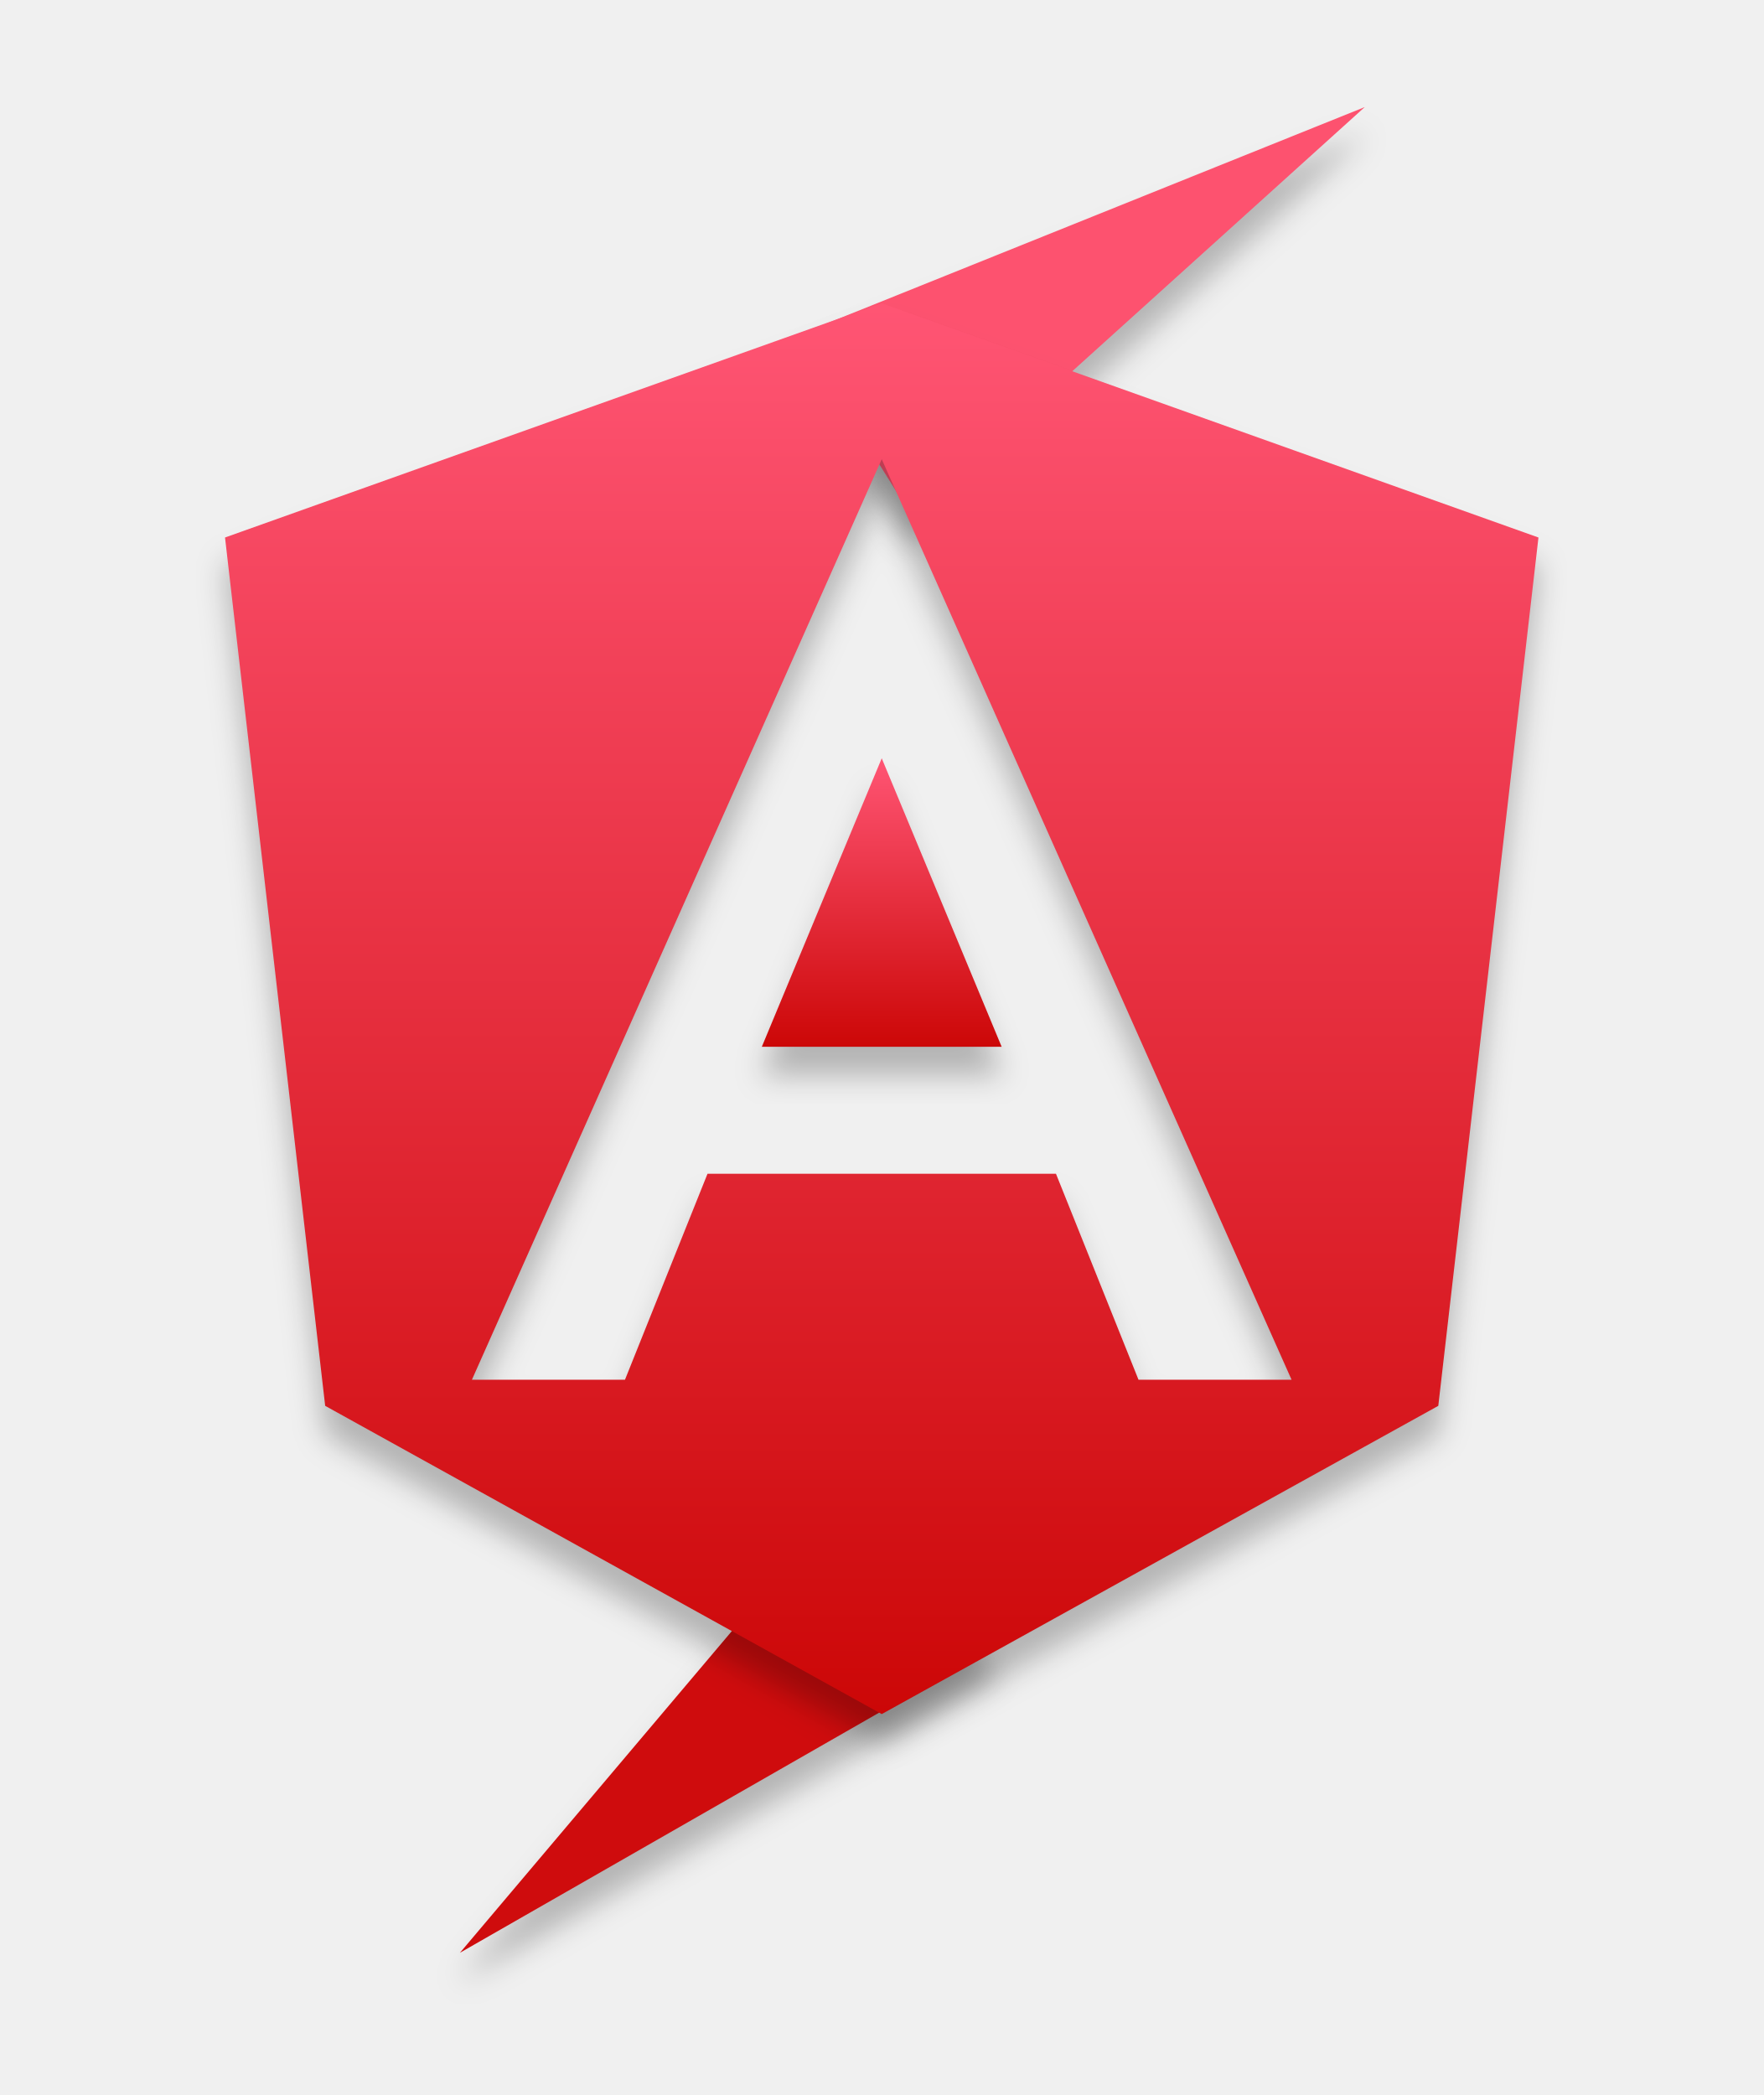
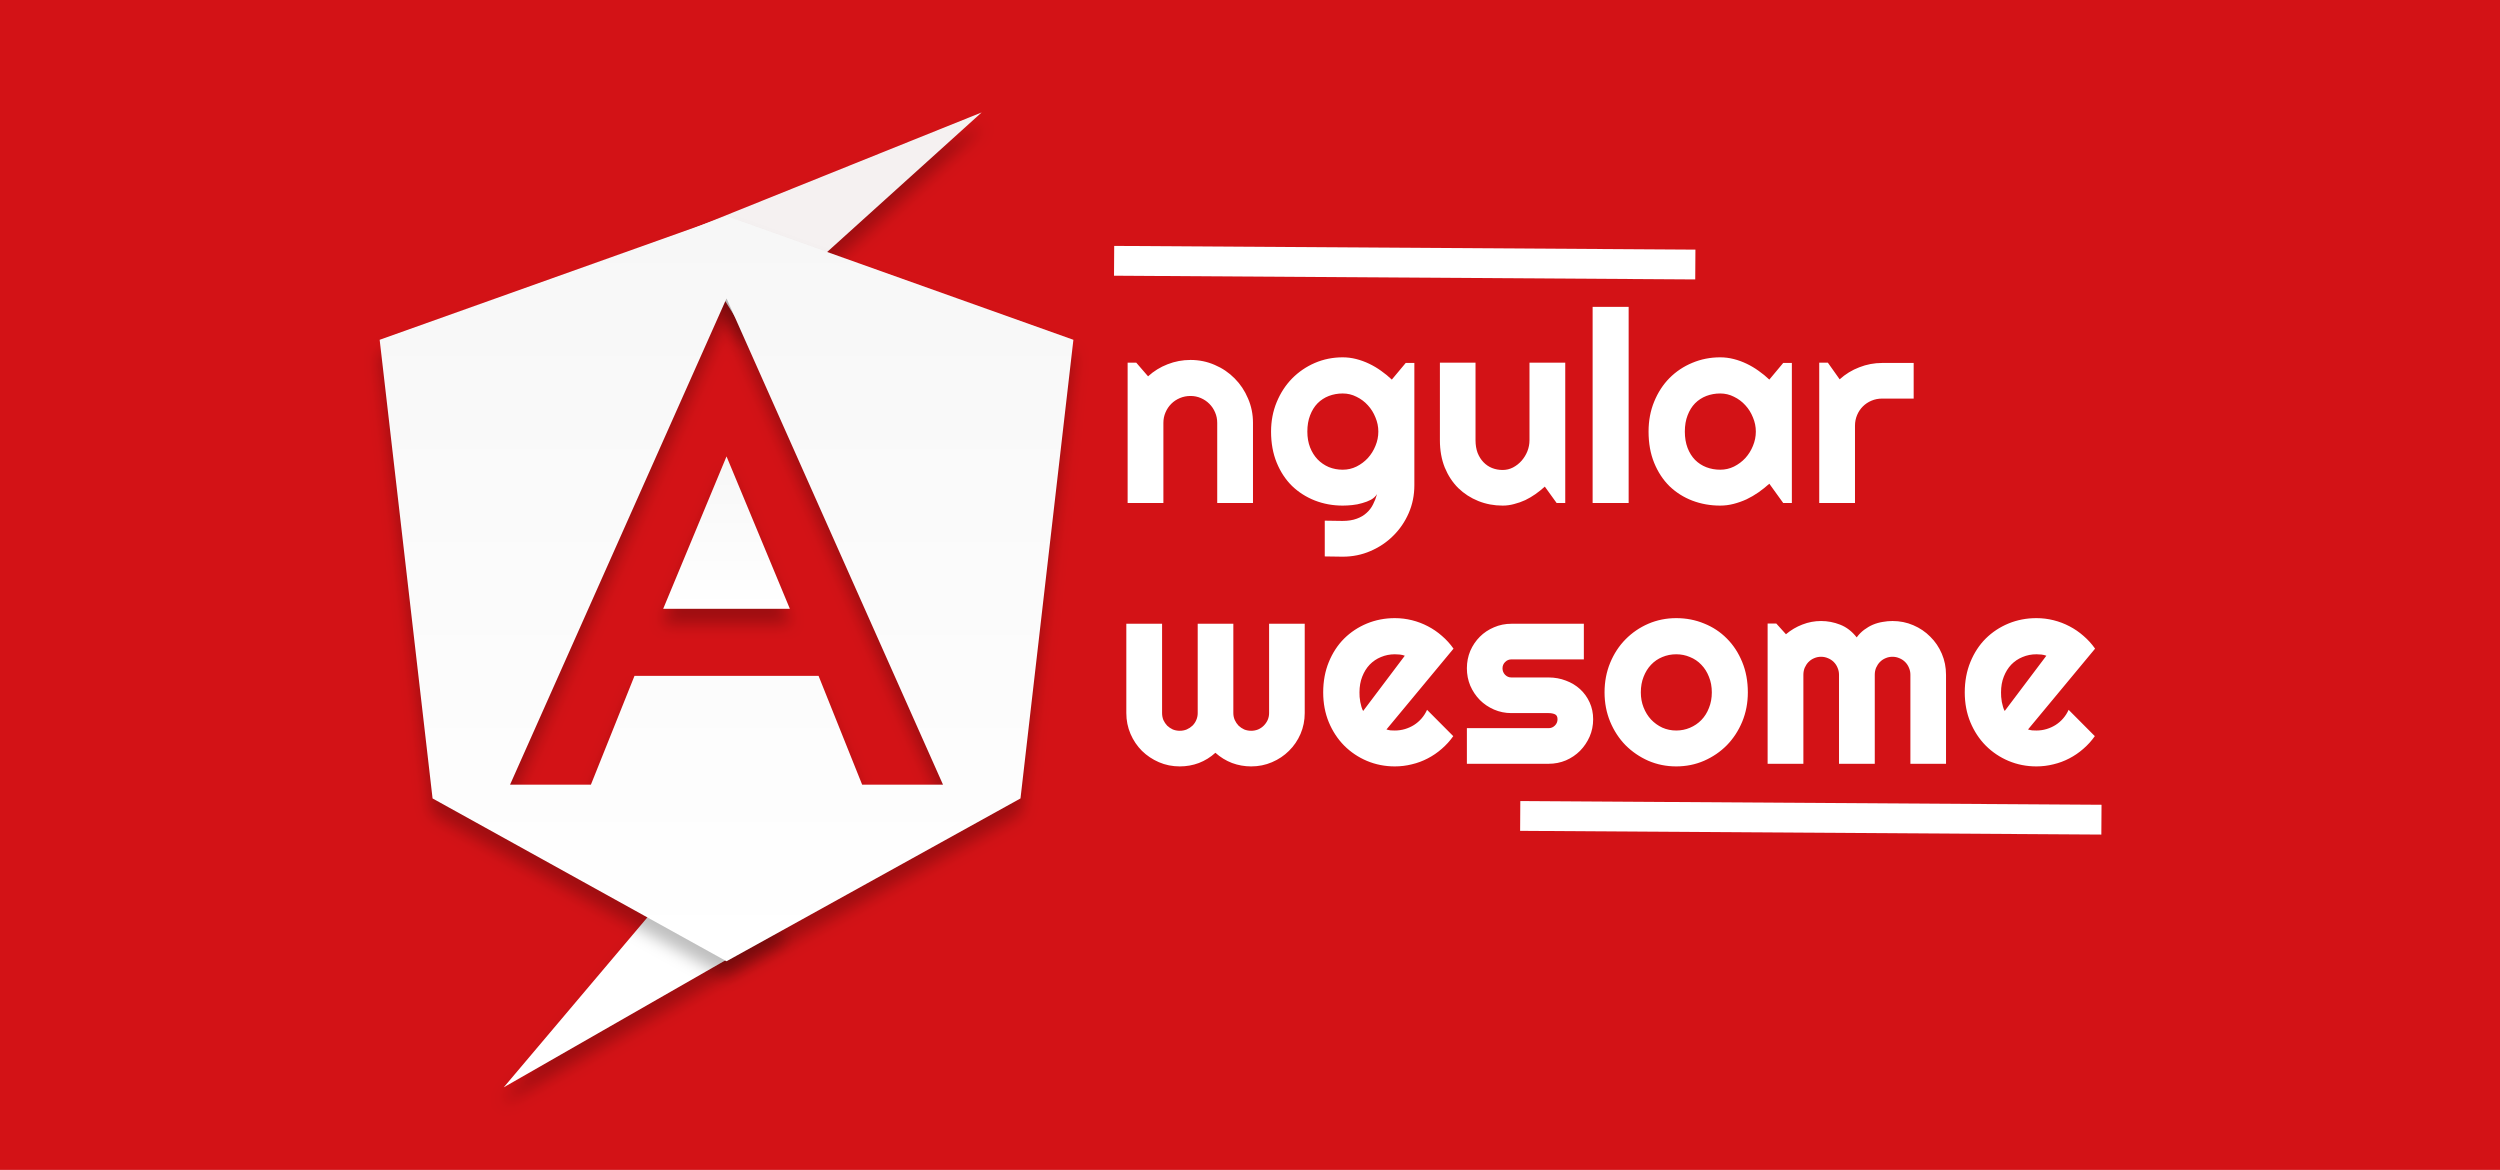
- <svg xmlns="http://www.w3.org/2000/svg" width="250" height="297" viewBox="0 0 250 297" fill="none">
+ <svg xmlns="http://www.w3.org/2000/svg" width="671" height="314" viewBox="0 0 671 314" fill="none">
+   <rect width="671" height="314" fill="#D31216" />
  <g filter="url(#filter0_d)">
-     <path d="M193.475 15.178L129.254 73.18L113.191 47.474L193.475 15.178Z" fill="#FD526F" />
+     <path d="M263.475 30.178L199.254 88.18L183.191 62.474L263.475 30.178Z" fill="#F5F1F1" />
  </g>
  <g filter="url(#filter1_d)">
-     <path d="M65.202 276.839L121.569 210.15L140.971 233.437L65.202 276.839Z" fill="#CF0C0D" />
+     <path d="M135.202 291.839L191.569 225.15L210.971 248.437L135.202 291.839Z" fill="white" />
  </g>
  <g filter="url(#filter2_d)">
-     <path d="M108 148.4H125H142L125 107.5L108 148.4Z" fill="url(#paint0_linear)" />
+     <path d="M178 163.4H195H212L195 122.5L178 163.4Z" fill="url(#paint0_linear)" />
  </g>
  <g filter="url(#filter3_d)">
-     <path d="M125 43L31.9 76.2L46.1 199.3L125 243L203.9 199.3L218.1 76.2L125 43ZM183.1 195.6H161.4L149.7 166.4H125H100.3L88.6 195.6H66.9L125 65.1L183.1 195.6Z" fill="url(#paint1_linear)" />
+     <path d="M195 58L101.9 91.2L116.1 214.3L195 258L273.9 214.3L288.1 91.2L195 58ZM253.1 210.6H231.4L219.7 181.4H195H170.3L158.6 210.6H136.9L195 80.1L253.1 210.6Z" fill="url(#paint1_linear)" />
  </g>
+   <path d="M312.254 135H302.656V97.348H304.977L308.141 101.004C309.688 99.598 311.434 98.519 313.379 97.769C315.348 96.996 317.398 96.609 319.531 96.609C321.828 96.609 323.996 97.055 326.035 97.945C328.074 98.812 329.855 100.02 331.379 101.566C332.902 103.09 334.098 104.883 334.965 106.945C335.855 108.984 336.301 111.164 336.301 113.484V135H326.703V113.484C326.703 112.5 326.516 111.574 326.141 110.707C325.766 109.816 325.25 109.043 324.594 108.387C323.938 107.73 323.176 107.215 322.309 106.84C321.441 106.465 320.516 106.277 319.531 106.277C318.523 106.277 317.574 106.465 316.684 106.84C315.793 107.215 315.02 107.73 314.363 108.387C313.707 109.043 313.191 109.816 312.816 110.707C312.441 111.574 312.254 112.5 312.254 113.484V135ZM369.945 115.84C369.945 114.527 369.688 113.262 369.172 112.043C368.68 110.801 368 109.711 367.133 108.773C366.266 107.812 365.246 107.051 364.074 106.488C362.926 105.902 361.695 105.609 360.383 105.609C359.07 105.609 357.828 105.832 356.656 106.277C355.508 106.723 354.5 107.379 353.633 108.246C352.789 109.113 352.121 110.191 351.629 111.48C351.137 112.746 350.891 114.199 350.891 115.84C350.891 117.41 351.137 118.828 351.629 120.094C352.121 121.336 352.789 122.402 353.633 123.293C354.5 124.184 355.508 124.875 356.656 125.367C357.828 125.836 359.07 126.07 360.383 126.07C361.695 126.07 362.926 125.789 364.074 125.227C365.246 124.641 366.266 123.879 367.133 122.941C368 121.98 368.68 120.891 369.172 119.672C369.688 118.43 369.945 117.152 369.945 115.84ZM379.613 130.254C379.613 132.902 379.109 135.387 378.102 137.707C377.094 140.027 375.711 142.055 373.953 143.789C372.219 145.523 370.18 146.895 367.836 147.902C365.516 148.91 363.031 149.414 360.383 149.414L355.566 149.344V139.746L360.312 139.816C361.812 139.816 363.09 139.617 364.145 139.219C365.199 138.844 366.09 138.316 366.816 137.637C367.543 136.98 368.117 136.219 368.539 135.352C368.984 134.484 369.336 133.57 369.594 132.609C369.219 133.219 368.68 133.723 367.977 134.121C367.273 134.496 366.488 134.801 365.621 135.035C364.777 135.293 363.887 135.469 362.949 135.562C362.035 135.656 361.18 135.703 360.383 135.703C357.734 135.703 355.238 135.246 352.895 134.332C350.574 133.418 348.535 132.117 346.777 130.43C345.043 128.719 343.672 126.633 342.664 124.172C341.656 121.711 341.152 118.934 341.152 115.84C341.152 113.004 341.656 110.367 342.664 107.93C343.672 105.492 345.043 103.383 346.777 101.602C348.535 99.82 350.574 98.426 352.895 97.418C355.238 96.41 357.734 95.906 360.383 95.906C361.602 95.906 362.809 96.059 364.004 96.363C365.199 96.668 366.359 97.09 367.484 97.629C368.609 98.168 369.676 98.801 370.684 99.527C371.715 100.254 372.676 101.039 373.566 101.883L377.293 97.418H379.613V130.254ZM414.629 130.605C413.855 131.309 413.023 131.977 412.133 132.609C411.266 133.219 410.352 133.758 409.391 134.227C408.43 134.672 407.434 135.023 406.402 135.281C405.395 135.562 404.363 135.703 403.309 135.703C400.988 135.703 398.809 135.293 396.77 134.473C394.73 133.652 392.938 132.492 391.391 130.992C389.867 129.469 388.66 127.629 387.77 125.473C386.902 123.293 386.469 120.855 386.469 118.16V97.348H396.031V118.16C396.031 119.426 396.219 120.562 396.594 121.57C396.992 122.555 397.52 123.387 398.176 124.066C398.832 124.746 399.594 125.262 400.461 125.613C401.352 125.965 402.301 126.141 403.309 126.141C404.293 126.141 405.219 125.918 406.086 125.473C406.977 125.004 407.75 124.395 408.406 123.645C409.062 122.895 409.578 122.051 409.953 121.113C410.328 120.152 410.516 119.168 410.516 118.16V97.348H420.113V135H417.793L414.629 130.605ZM437.129 135H427.461V82.371H437.129V135ZM480.934 135H478.613L474.887 129.832C473.973 130.652 473 131.426 471.969 132.152C470.961 132.855 469.895 133.477 468.77 134.016C467.645 134.531 466.484 134.941 465.289 135.246C464.117 135.551 462.922 135.703 461.703 135.703C459.055 135.703 456.559 135.258 454.215 134.367C451.895 133.477 449.855 132.188 448.098 130.5C446.363 128.789 444.992 126.703 443.984 124.242C442.977 121.781 442.473 118.98 442.473 115.84C442.473 112.91 442.977 110.227 443.984 107.789C444.992 105.328 446.363 103.219 448.098 101.461C449.855 99.703 451.895 98.344 454.215 97.383C456.559 96.398 459.055 95.906 461.703 95.906C462.922 95.906 464.129 96.059 465.324 96.363C466.52 96.668 467.68 97.09 468.805 97.629C469.93 98.168 470.996 98.801 472.004 99.527C473.035 100.254 473.996 101.039 474.887 101.883L478.613 97.418H480.934V135ZM471.266 115.84C471.266 114.527 471.008 113.262 470.492 112.043C470 110.801 469.32 109.711 468.453 108.773C467.586 107.812 466.566 107.051 465.395 106.488C464.246 105.902 463.016 105.609 461.703 105.609C460.391 105.609 459.148 105.832 457.977 106.277C456.828 106.723 455.82 107.379 454.953 108.246C454.109 109.113 453.441 110.191 452.949 111.48C452.457 112.746 452.211 114.199 452.211 115.84C452.211 117.48 452.457 118.945 452.949 120.234C453.441 121.5 454.109 122.566 454.953 123.434C455.82 124.301 456.828 124.957 457.977 125.402C459.148 125.848 460.391 126.07 461.703 126.07C463.016 126.07 464.246 125.789 465.395 125.227C466.566 124.641 467.586 123.879 468.453 122.941C469.32 121.98 470 120.891 470.492 119.672C471.008 118.43 471.266 117.152 471.266 115.84ZM497.879 135H488.281V97.348H490.602L493.766 101.812C495.312 100.406 497.07 99.328 499.039 98.578C501.008 97.805 503.047 97.418 505.156 97.418H513.629V106.98H505.156C504.148 106.98 503.199 107.168 502.309 107.543C501.418 107.918 500.645 108.434 499.988 109.09C499.332 109.746 498.816 110.52 498.441 111.41C498.066 112.301 497.879 113.25 497.879 114.258V135Z" fill="white" />
+   <path d="M350.188 191.395C350.188 193.363 349.812 195.227 349.062 196.984C348.312 198.719 347.281 200.23 345.969 201.52C344.68 202.809 343.156 203.828 341.398 204.578C339.664 205.328 337.801 205.703 335.809 205.703C334.027 205.703 332.316 205.398 330.676 204.789C329.035 204.156 327.547 203.242 326.211 202.047C324.898 203.242 323.422 204.156 321.781 204.789C320.164 205.398 318.453 205.703 316.648 205.703C314.656 205.703 312.793 205.328 311.059 204.578C309.324 203.828 307.801 202.809 306.488 201.52C305.199 200.23 304.18 198.719 303.43 196.984C302.68 195.227 302.305 193.363 302.305 191.395V167.418H311.902V191.395C311.902 192.051 312.02 192.672 312.254 193.258C312.512 193.82 312.852 194.324 313.273 194.77C313.719 195.191 314.223 195.531 314.785 195.789C315.371 196.023 315.992 196.141 316.648 196.141C317.305 196.141 317.926 196.023 318.512 195.789C319.098 195.531 319.613 195.191 320.059 194.77C320.504 194.324 320.844 193.82 321.078 193.258C321.336 192.672 321.465 192.051 321.465 191.395V167.418H331.027V191.395C331.027 192.051 331.156 192.672 331.414 193.258C331.672 193.82 332.012 194.324 332.434 194.77C332.879 195.191 333.383 195.531 333.945 195.789C334.531 196.023 335.152 196.141 335.809 196.141C336.465 196.141 337.086 196.023 337.672 195.789C338.258 195.531 338.762 195.191 339.184 194.77C339.629 194.324 339.98 193.82 340.238 193.258C340.496 192.672 340.625 192.051 340.625 191.395V167.418H350.188V191.395ZM372.125 195.789C372.5 195.906 372.875 195.988 373.25 196.035C373.625 196.059 374 196.07 374.375 196.07C375.312 196.07 376.215 195.941 377.082 195.684C377.949 195.426 378.758 195.062 379.508 194.594C380.281 194.102 380.961 193.516 381.547 192.836C382.156 192.133 382.648 191.359 383.023 190.516L390.055 197.582C389.164 198.848 388.133 199.984 386.961 200.992C385.812 202 384.559 202.855 383.199 203.559C381.863 204.262 380.445 204.789 378.945 205.141C377.469 205.516 375.945 205.703 374.375 205.703C371.727 205.703 369.23 205.211 366.887 204.227C364.566 203.242 362.527 201.871 360.77 200.113C359.035 198.355 357.664 196.27 356.656 193.855C355.648 191.418 355.145 188.746 355.145 185.84C355.145 182.863 355.648 180.145 356.656 177.684C357.664 175.223 359.035 173.125 360.77 171.391C362.527 169.656 364.566 168.309 366.887 167.348C369.23 166.387 371.727 165.906 374.375 165.906C375.945 165.906 377.48 166.094 378.98 166.469C380.48 166.844 381.898 167.383 383.234 168.086C384.594 168.789 385.859 169.656 387.031 170.688C388.203 171.695 389.234 172.832 390.125 174.098L372.125 195.789ZM377.047 175.996C376.602 175.832 376.156 175.727 375.711 175.68C375.289 175.633 374.844 175.609 374.375 175.609C373.062 175.609 371.82 175.855 370.648 176.348C369.5 176.816 368.492 177.496 367.625 178.387C366.781 179.277 366.113 180.355 365.621 181.621C365.129 182.863 364.883 184.27 364.883 185.84C364.883 186.191 364.895 186.59 364.918 187.035C364.965 187.48 365.023 187.938 365.094 188.406C365.188 188.852 365.293 189.285 365.41 189.707C365.527 190.129 365.68 190.504 365.867 190.832L377.047 175.996ZM415.648 205H393.711V195.438H415.648C416.305 195.438 416.867 195.203 417.336 194.734C417.805 194.266 418.039 193.703 418.039 193.047C418.039 192.367 417.805 191.922 417.336 191.711C416.867 191.5 416.305 191.395 415.648 191.395H405.664C404 191.395 402.441 191.078 400.988 190.445C399.535 189.812 398.27 188.957 397.191 187.879C396.113 186.777 395.258 185.5 394.625 184.047C394.016 182.594 393.711 181.035 393.711 179.371C393.711 177.707 394.016 176.148 394.625 174.695C395.258 173.242 396.113 171.977 397.191 170.898C398.27 169.82 399.535 168.977 400.988 168.367C402.441 167.734 404 167.418 405.664 167.418H425.105V176.98H405.664C405.008 176.98 404.445 177.215 403.977 177.684C403.508 178.152 403.273 178.715 403.273 179.371C403.273 180.051 403.508 180.637 403.977 181.129C404.445 181.598 405.008 181.832 405.664 181.832H415.648C417.289 181.832 418.836 182.113 420.289 182.676C421.742 183.215 423.008 183.977 424.086 184.961C425.164 185.945 426.02 187.129 426.652 188.512C427.285 189.895 427.602 191.406 427.602 193.047C427.602 194.711 427.285 196.27 426.652 197.723C426.02 199.152 425.164 200.418 424.086 201.52C423.008 202.598 421.742 203.453 420.289 204.086C418.836 204.695 417.289 205 415.648 205ZM469.121 185.84C469.121 188.652 468.617 191.277 467.609 193.715C466.602 196.129 465.23 198.227 463.496 200.008C461.762 201.766 459.723 203.16 457.379 204.191C455.059 205.199 452.562 205.703 449.891 205.703C447.242 205.703 444.746 205.199 442.402 204.191C440.082 203.16 438.043 201.766 436.285 200.008C434.551 198.227 433.18 196.129 432.172 193.715C431.164 191.277 430.66 188.652 430.66 185.84C430.66 182.98 431.164 180.332 432.172 177.895C433.18 175.457 434.551 173.359 436.285 171.602C438.043 169.82 440.082 168.426 442.402 167.418C444.746 166.41 447.242 165.906 449.891 165.906C452.562 165.906 455.059 166.387 457.379 167.348C459.723 168.285 461.762 169.633 463.496 171.391C465.23 173.125 466.602 175.223 467.609 177.684C468.617 180.121 469.121 182.84 469.121 185.84ZM459.453 185.84C459.453 184.293 459.195 182.898 458.68 181.656C458.188 180.391 457.508 179.312 456.641 178.422C455.773 177.508 454.754 176.816 453.582 176.348C452.434 175.855 451.203 175.609 449.891 175.609C448.578 175.609 447.336 175.855 446.164 176.348C445.016 176.816 444.008 177.508 443.141 178.422C442.297 179.312 441.629 180.391 441.137 181.656C440.645 182.898 440.398 184.293 440.398 185.84C440.398 187.293 440.645 188.641 441.137 189.883C441.629 191.125 442.297 192.203 443.141 193.117C444.008 194.031 445.016 194.758 446.164 195.297C447.336 195.812 448.578 196.07 449.891 196.07C451.203 196.07 452.434 195.824 453.582 195.332C454.754 194.84 455.773 194.148 456.641 193.258C457.508 192.367 458.188 191.289 458.68 190.023C459.195 188.758 459.453 187.363 459.453 185.84ZM522.312 205H512.75V181.094C512.75 180.438 512.621 179.816 512.363 179.23C512.129 178.645 511.789 178.129 511.344 177.684C510.898 177.238 510.383 176.898 509.797 176.664C509.211 176.406 508.59 176.277 507.934 176.277C507.277 176.277 506.656 176.406 506.07 176.664C505.508 176.898 505.004 177.238 504.559 177.684C504.137 178.129 503.797 178.645 503.539 179.23C503.305 179.816 503.188 180.438 503.188 181.094V205H493.59V181.094C493.59 180.438 493.461 179.816 493.203 179.23C492.969 178.645 492.629 178.129 492.184 177.684C491.738 177.238 491.223 176.898 490.637 176.664C490.051 176.406 489.43 176.277 488.773 176.277C488.117 176.277 487.496 176.406 486.91 176.664C486.348 176.898 485.844 177.238 485.398 177.684C484.977 178.129 484.637 178.645 484.379 179.23C484.145 179.816 484.027 180.438 484.027 181.094V205H474.43V167.348H476.75L479.352 170.23C480.688 169.105 482.152 168.238 483.746 167.629C485.363 166.996 487.039 166.68 488.773 166.68C490.531 166.68 492.242 167.008 493.906 167.664C495.594 168.32 497.07 169.457 498.336 171.074C498.922 170.277 499.59 169.598 500.34 169.035C501.09 168.473 501.875 168.016 502.695 167.664C503.539 167.312 504.406 167.066 505.297 166.926C506.188 166.762 507.066 166.68 507.934 166.68C509.926 166.68 511.789 167.055 513.523 167.805C515.281 168.555 516.805 169.586 518.094 170.898C519.406 172.188 520.438 173.711 521.188 175.469C521.938 177.227 522.312 179.102 522.312 181.094V205ZM544.32 195.789C544.695 195.906 545.07 195.988 545.445 196.035C545.82 196.059 546.195 196.07 546.57 196.07C547.508 196.07 548.41 195.941 549.277 195.684C550.145 195.426 550.953 195.062 551.703 194.594C552.477 194.102 553.156 193.516 553.742 192.836C554.352 192.133 554.844 191.359 555.219 190.516L562.25 197.582C561.359 198.848 560.328 199.984 559.156 200.992C558.008 202 556.754 202.855 555.395 203.559C554.059 204.262 552.641 204.789 551.141 205.141C549.664 205.516 548.141 205.703 546.57 205.703C543.922 205.703 541.426 205.211 539.082 204.227C536.762 203.242 534.723 201.871 532.965 200.113C531.23 198.355 529.859 196.27 528.852 193.855C527.844 191.418 527.34 188.746 527.34 185.84C527.34 182.863 527.844 180.145 528.852 177.684C529.859 175.223 531.23 173.125 532.965 171.391C534.723 169.656 536.762 168.309 539.082 167.348C541.426 166.387 543.922 165.906 546.57 165.906C548.141 165.906 549.676 166.094 551.176 166.469C552.676 166.844 554.094 167.383 555.43 168.086C556.789 168.789 558.055 169.656 559.227 170.688C560.398 171.695 561.43 172.832 562.32 174.098L544.32 195.789ZM549.242 175.996C548.797 175.832 548.352 175.727 547.906 175.68C547.484 175.633 547.039 175.609 546.57 175.609C545.258 175.609 544.016 175.855 542.844 176.348C541.695 176.816 540.688 177.496 539.82 178.387C538.977 179.277 538.309 180.355 537.816 181.621C537.324 182.863 537.078 184.27 537.078 185.84C537.078 186.191 537.09 186.59 537.113 187.035C537.16 187.48 537.219 187.938 537.289 188.406C537.383 188.852 537.488 189.285 537.605 189.707C537.723 190.129 537.875 190.504 538.062 190.832L549.242 175.996Z" fill="white" />
+   <line x1="408.026" y1="219" x2="564.026" y2="220" stroke="white" stroke-width="8" />
+   <line x1="299.026" y1="70" x2="455.026" y2="71" stroke="white" stroke-width="8" />
  <defs>
-     <filter id="filter0_d" x="109.191" y="2.326" width="96.315" height="78.853" filterUnits="userSpaceOnUse" color-interpolation-filters="sRGB">
+     <filter id="filter0_d" x="179.191" y="17.326" width="96.315" height="78.853" filterUnits="userSpaceOnUse" color-interpolation-filters="sRGB">
      <feFlood flood-opacity="0" result="BackgroundImageFix" />
      <feColorMatrix in="SourceAlpha" type="matrix" values="0 0 0 0 0 0 0 0 0 0 0 0 0 0 0 0 0 0 127 0" />
      <feOffset dy="4" />
      <feGaussianBlur stdDeviation="2" />
      <feColorMatrix type="matrix" values="0 0 0 0 0 0 0 0 0 0 0 0 0 0 0 0 0 0 0.25 0" />
      <feBlend mode="normal" in2="BackgroundImageFix" result="effect1_dropShadow" />
      <feBlend mode="normal" in="SourceGraphic" in2="effect1_dropShadow" result="shape" />
    </filter>
-     <filter id="filter1_d" x="51.501" y="210.15" width="93.47" height="86.333" filterUnits="userSpaceOnUse" color-interpolation-filters="sRGB">
+     <filter id="filter1_d" x="121.501" y="225.15" width="93.47" height="86.333" filterUnits="userSpaceOnUse" color-interpolation-filters="sRGB">
      <feFlood flood-opacity="0" result="BackgroundImageFix" />
      <feColorMatrix in="SourceAlpha" type="matrix" values="0 0 0 0 0 0 0 0 0 0 0 0 0 0 0 0 0 0 127 0" />
      <feOffset dy="4" />
      <feGaussianBlur stdDeviation="2" />
      <feColorMatrix type="matrix" values="0 0 0 0 0 0 0 0 0 0 0 0 0 0 0 0 0 0 0.25 0" />
      <feBlend mode="normal" in2="BackgroundImageFix" result="effect1_dropShadow" />
      <feBlend mode="normal" in="SourceGraphic" in2="effect1_dropShadow" result="shape" />
    </filter>
-     <filter id="filter2_d" x="104" y="107.5" width="42" height="48.9" filterUnits="userSpaceOnUse" color-interpolation-filters="sRGB">
+     <filter id="filter2_d" x="174" y="122.5" width="42" height="48.9" filterUnits="userSpaceOnUse" color-interpolation-filters="sRGB">
      <feFlood flood-opacity="0" result="BackgroundImageFix" />
      <feColorMatrix in="SourceAlpha" type="matrix" values="0 0 0 0 0 0 0 0 0 0 0 0 0 0 0 0 0 0 127 0" />
      <feOffset dy="4" />
      <feGaussianBlur stdDeviation="2" />
      <feColorMatrix type="matrix" values="0 0 0 0 0 0 0 0 0 0 0 0 0 0 0 0 0 0 0.25 0" />
      <feBlend mode="normal" in2="BackgroundImageFix" result="effect1_dropShadow" />
      <feBlend mode="normal" in="SourceGraphic" in2="effect1_dropShadow" result="shape" />
    </filter>
-     <filter id="filter3_d" x="27.9" y="43" width="194.2" height="208" filterUnits="userSpaceOnUse" color-interpolation-filters="sRGB">
+     <filter id="filter3_d" x="97.9" y="58" width="194.2" height="208" filterUnits="userSpaceOnUse" color-interpolation-filters="sRGB">
      <feFlood flood-opacity="0" result="BackgroundImageFix" />
      <feColorMatrix in="SourceAlpha" type="matrix" values="0 0 0 0 0 0 0 0 0 0 0 0 0 0 0 0 0 0 127 0" />
      <feOffset dy="4" />
      <feGaussianBlur stdDeviation="2" />
      <feColorMatrix type="matrix" values="0 0 0 0 0 0 0 0 0 0 0 0 0 0 0 0 0 0 0.25 0" />
      <feBlend mode="normal" in2="BackgroundImageFix" result="effect1_dropShadow" />
      <feBlend mode="normal" in="SourceGraphic" in2="effect1_dropShadow" result="shape" />
    </filter>
-     <linearGradient id="paint0_linear" x1="125" y1="107.5" x2="125" y2="148.4" gradientUnits="userSpaceOnUse">
-       <stop stop-color="#FF5574" />
-       <stop offset="1" stop-color="#CC0707" />
+     <linearGradient id="paint0_linear" x1="195" y1="122.5" x2="195" y2="163.4" gradientUnits="userSpaceOnUse">
+       <stop stop-color="#F7F7F7" />
+       <stop offset="1" stop-color="white" />
    </linearGradient>
-     <linearGradient id="paint1_linear" x1="125" y1="43" x2="125" y2="243" gradientUnits="userSpaceOnUse">
-       <stop stop-color="#FF5574" />
-       <stop offset="1" stop-color="#CC0707" />
+     <linearGradient id="paint1_linear" x1="195" y1="58" x2="195" y2="258" gradientUnits="userSpaceOnUse">
+       <stop stop-color="#F7F7F7" />
+       <stop offset="1" stop-color="white" />
    </linearGradient>
  </defs>
</svg>
